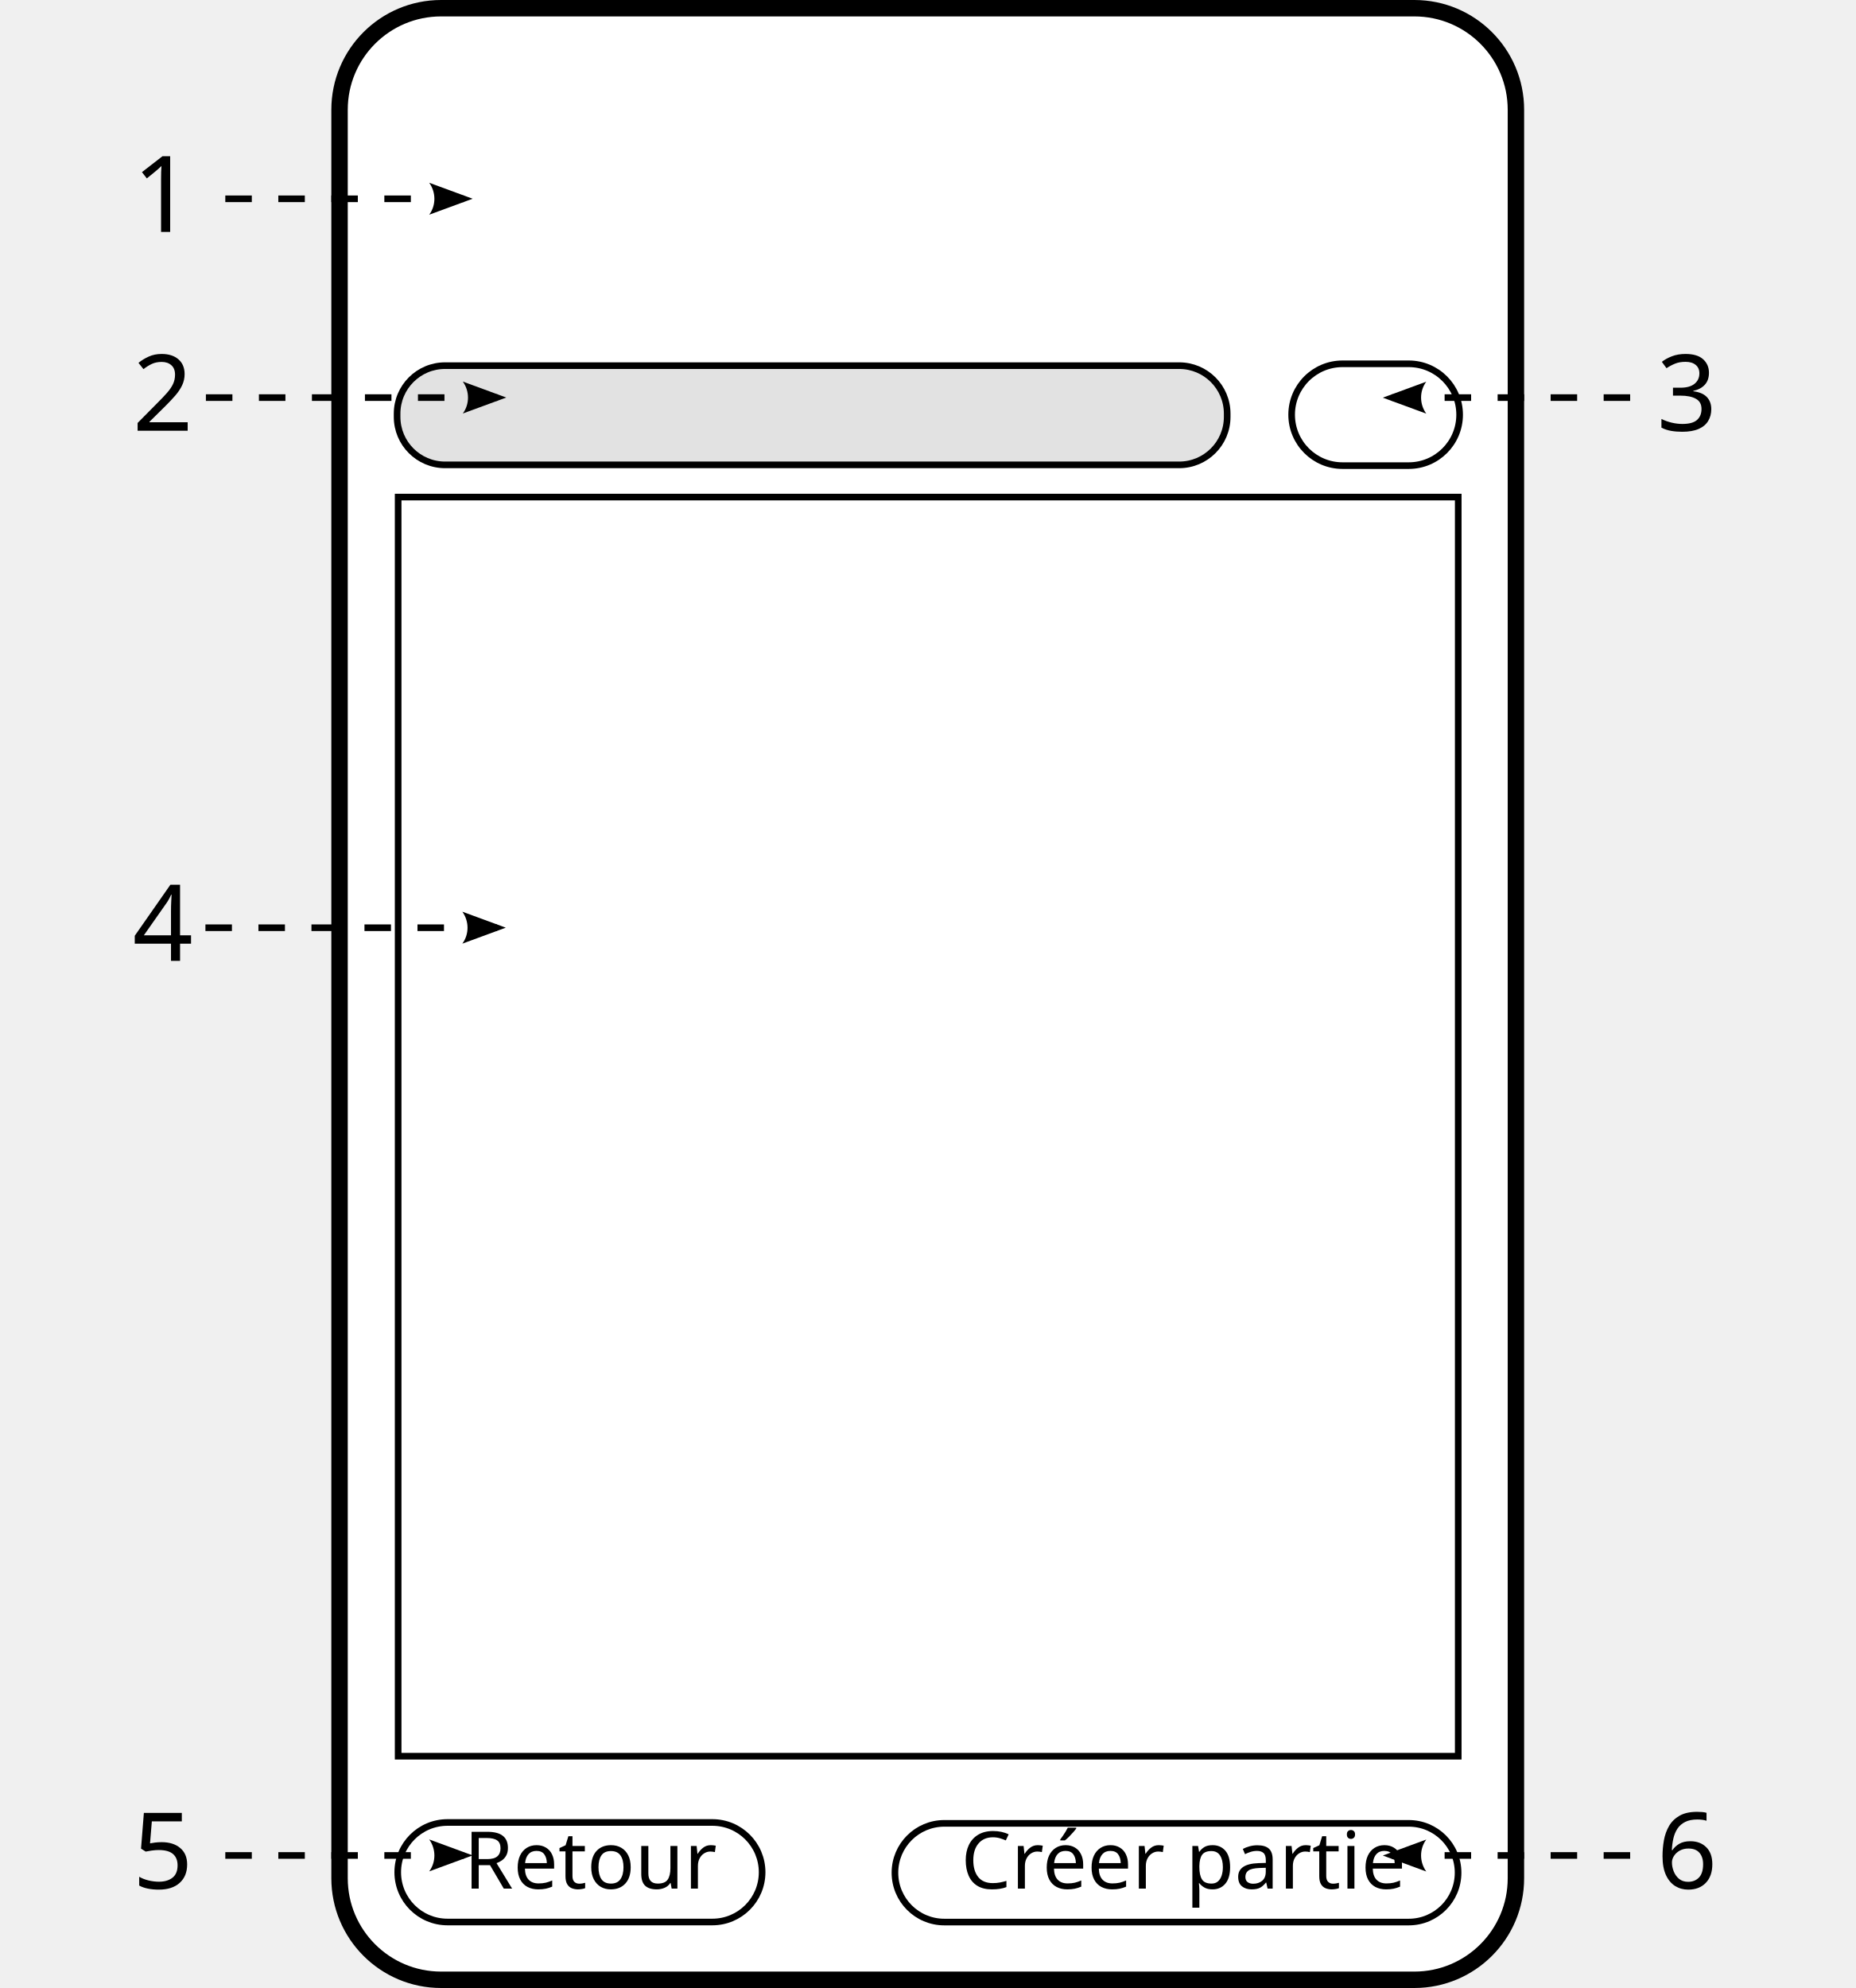
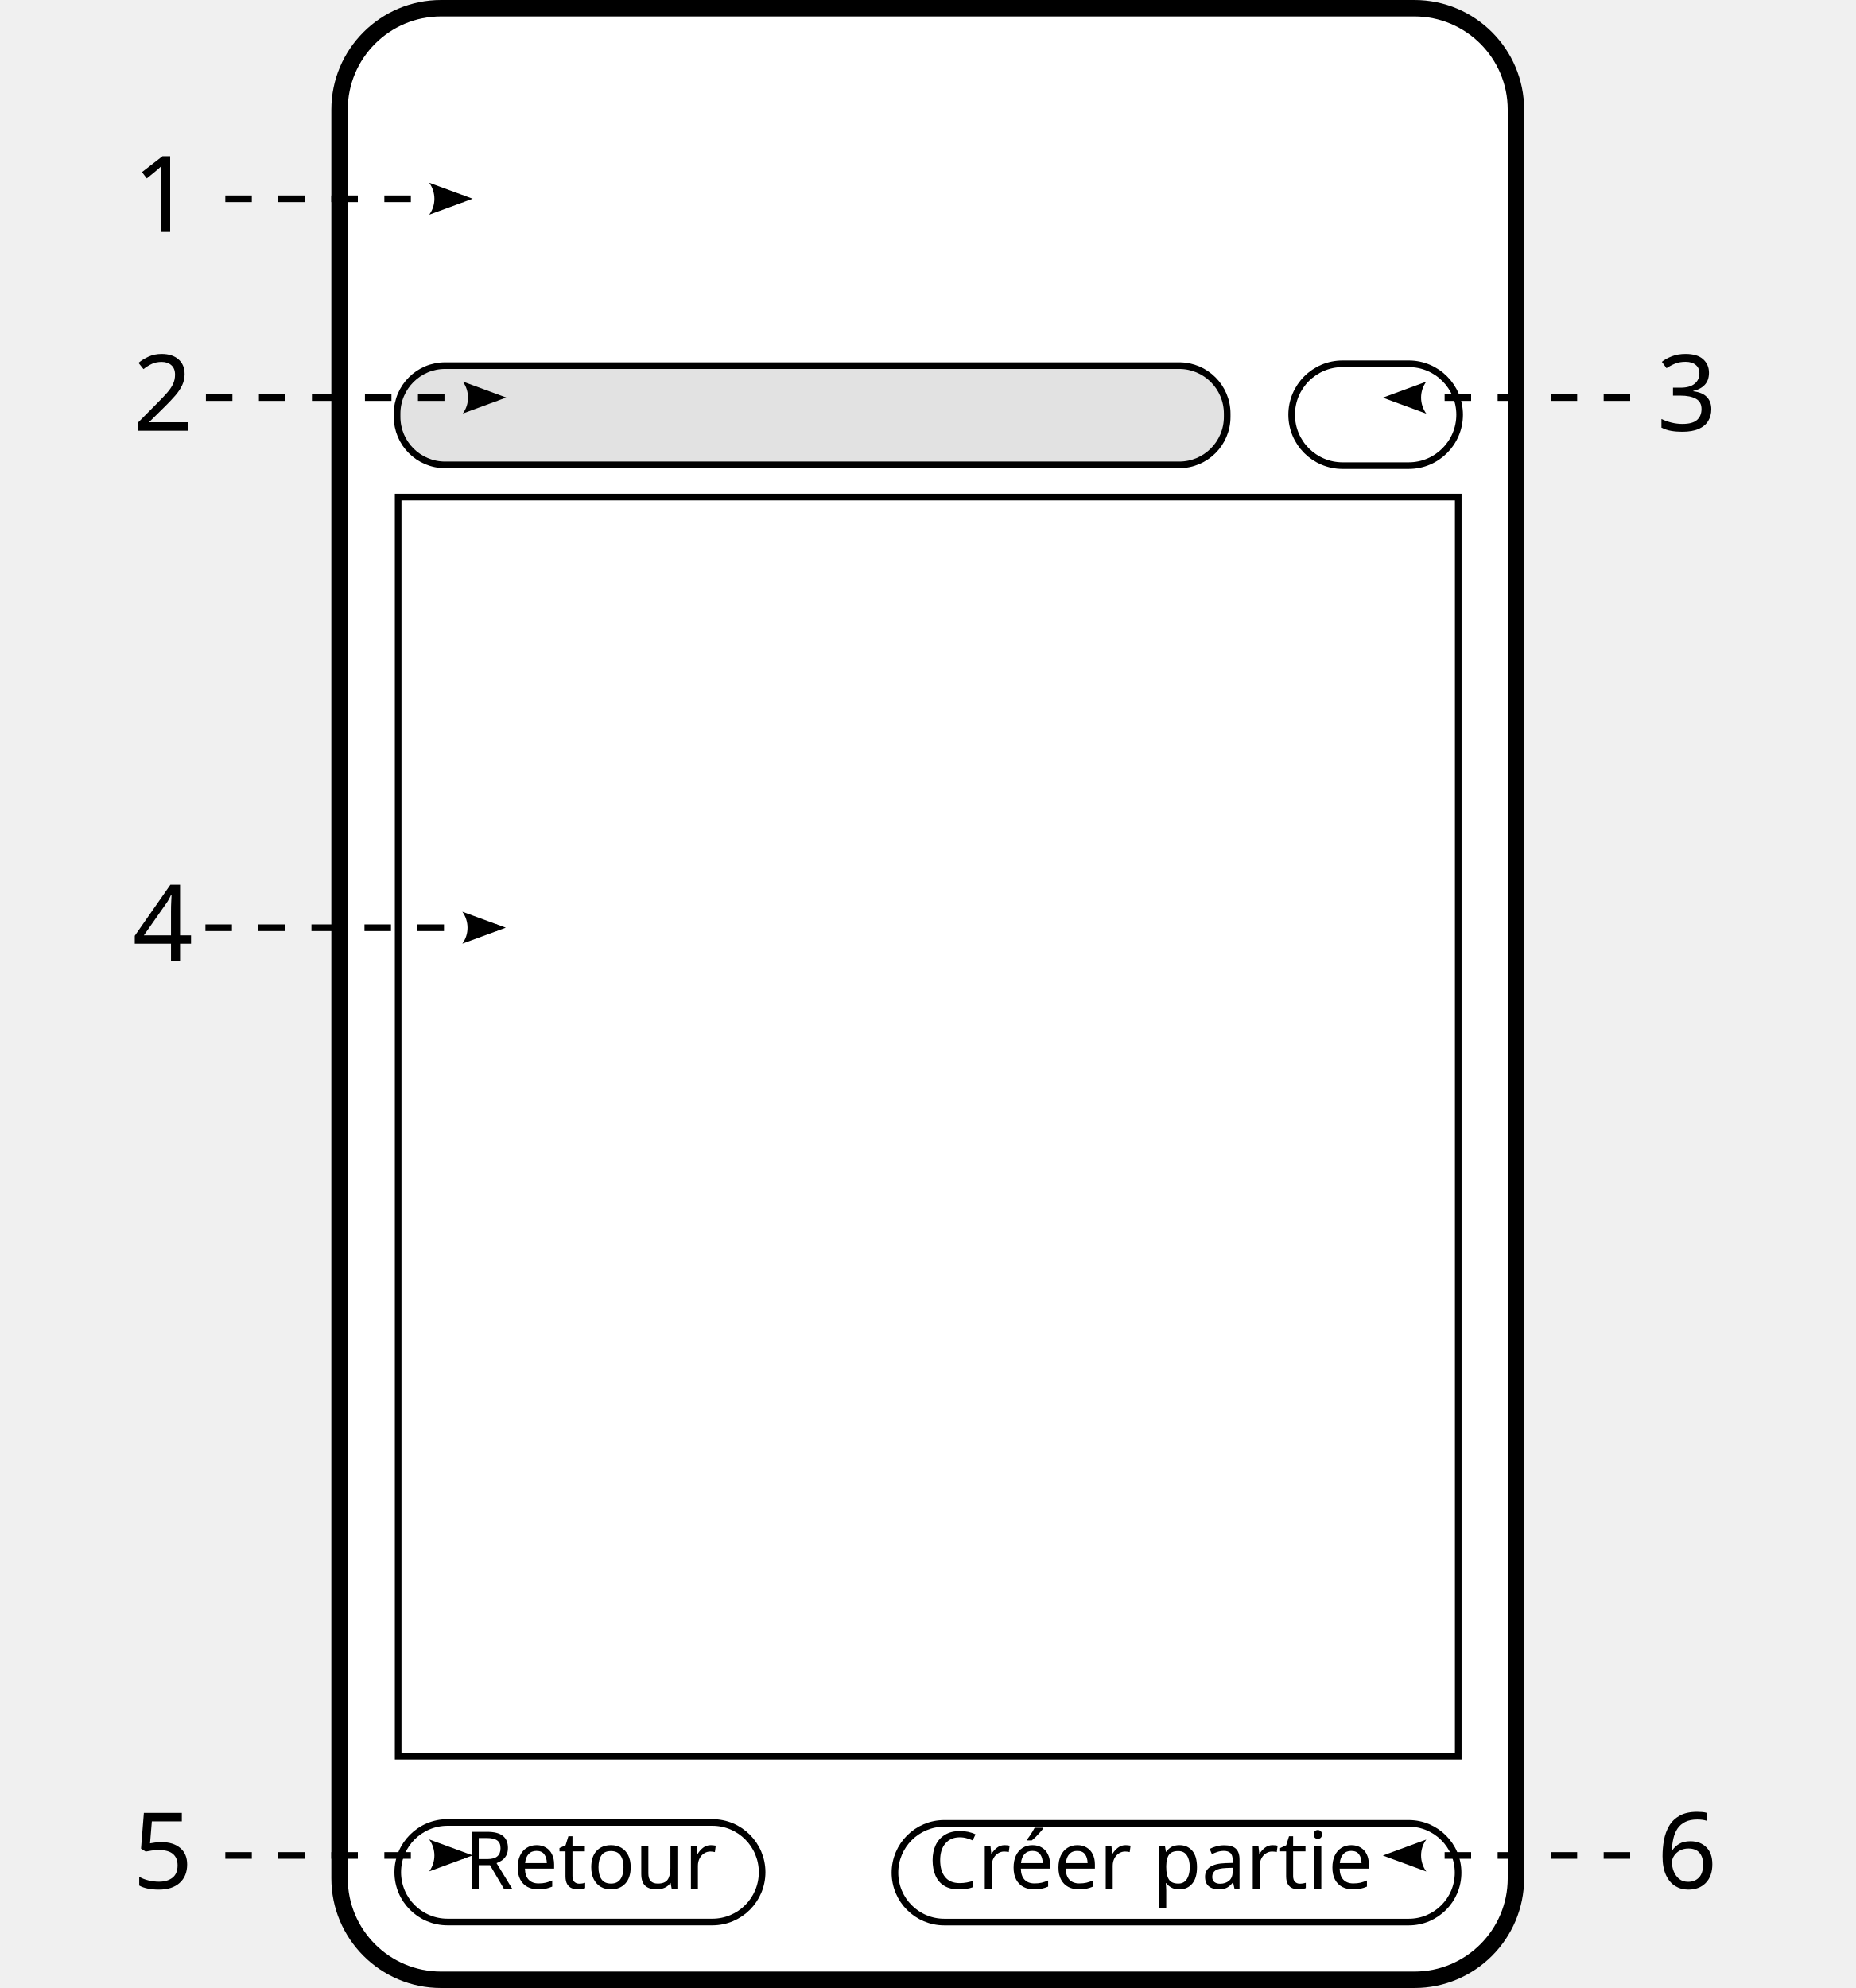
<svg xmlns="http://www.w3.org/2000/svg" version="1.0" width="560" height="600" id="svg2">
  <defs id="defs4">
    <marker refX="0" refY="0" orient="auto" id="Arrow2Mstart" style="overflow:visible">
-       <path d="M 8.719,4.034 L -2.207,0.016 L 8.719,-4.002 C 6.973,-1.63 6.983,1.616 8.719,4.034 L 8.719,4.034 L 8.719,4.034 z" transform="scale(0.6,0.6)" id="path5217" style="font-size:12px;fill-rule:evenodd;stroke-width:0.625;stroke-linejoin:round" />
+       <path d="M 8.719,4.034 -2.207,0.016 8.719,-4.002 c -1.745,2.372 -1.735,5.617 -6e-7,8.035 l 0,0 0,0 z" transform="scale(0.6,0.6)" id="path5217" style="font-size:12px;fill-rule:evenodd;stroke-width:0.625;stroke-linejoin:round" />
    </marker>
  </defs>
  <g transform="translate(0,147.9998)" id="layer1">
-     <rect width="355.044" height="595.044" ry="30.646" x="102.478" y="-145.522" id="rect2385" style="fill:#ffffff;fill-opacity:1;fill-rule:evenodd;stroke:#000000;stroke-width:4.956;stroke-linecap:butt;stroke-linejoin:miter;stroke-miterlimit:4;stroke-dasharray:none;stroke-opacity:1" />
+     <rect width="355.044" height="595.044" ry="30.646" x="102.478" y="-145.522" id="rect2385" style="fill:#ffffff;fill-opacity:1;fill-rule:evenodd;stroke:#000000;stroke-width:4.956;stroke-linecap:butt;stroke-linejoin:miter;stroke-miterlimit:4;stroke-opacity:1;stroke-dasharray:none" />
    <text x="557.143" y="296.632" id="text8275" xml:space="preserve" style="font-size:32px;font-style:normal;font-variant:normal;font-weight:normal;font-stretch:normal;line-height:125%;letter-spacing:0px;word-spacing:0px;fill:#000000;fill-opacity:1;stroke:none;font-family:Utopia;-inkscape-font-specification:Utopia">
      <tspan x="557.143" y="296.632" id="tspan8277" />
    </text>
-     <rect width="169.963" height="29.789" ry="14.895" x="270.102" y="402.309" id="rect3166" style="fill:#ffffff;fill-opacity:1;fill-rule:evenodd;stroke:#000000;stroke-width:2;stroke-linecap:butt;stroke-linejoin:miter;stroke-miterlimit:4;stroke-dasharray:none;stroke-opacity:1" />
-     <text x="290" y="422" id="text3160" xml:space="preserve" style="font-size:28.061px;font-style:normal;font-variant:normal;font-weight:normal;font-stretch:normal;fill:#000000;fill-opacity:1;stroke:none;font-family:Utopia;-inkscape-font-specification:Utopia">
-       <tspan x="290" y="422" id="tspan3162" style="font-size:24px">Créer partie</tspan>
+     <rect width="169.963" height="29.789" ry="14.895" x="270.102" y="402.309" id="rect3166" style="fill:#ffffff;fill-opacity:1;fill-rule:evenodd;stroke:#000000;stroke-width:2;stroke-linecap:butt;stroke-linejoin:miter;stroke-miterlimit:4;stroke-opacity:1;stroke-dasharray:none" />
+     <text x="280" y="422" id="text3160" xml:space="preserve" style="font-size:28.061px;font-style:normal;font-variant:normal;font-weight:normal;font-stretch:normal;fill:#000000;fill-opacity:1;stroke:none;font-family:Utopia;-inkscape-font-specification:Utopia">
+       <tspan x="280" y="422" id="tspan3162" style="font-size:24px">Créer partie</tspan>
    </text>
-     <rect width="319.945" height="380.019" ry="0" x="120.165" y="2.024" id="rect3164" style="fill:#ffffff;fill-opacity:1;fill-rule:evenodd;stroke:#000000;stroke-width:2;stroke-linecap:butt;stroke-linejoin:miter;stroke-miterlimit:4;stroke-dasharray:none;stroke-opacity:1" />
-     <rect width="250.529" height="29.947" ry="14.485" x="119.848" y="-37.644" id="rect3168" style="fill:#000000;fill-opacity:0.116;fill-rule:evenodd;stroke:#000000;stroke-width:2;stroke-linecap:butt;stroke-linejoin:miter;stroke-miterlimit:4;stroke-dasharray:none;stroke-opacity:1" />
-     <rect width="109.975" height="30.041" ry="15.02" x="120.041" y="402.042" id="rect3170" style="fill:#ffffff;fill-opacity:1;fill-rule:evenodd;stroke:#000000;stroke-width:2;stroke-linecap:butt;stroke-linejoin:miter;stroke-miterlimit:4;stroke-dasharray:none;stroke-opacity:1" />
+     <rect width="319.945" height="380.019" ry="0" x="120.165" y="2.024" id="rect3164" style="fill:#ffffff;fill-opacity:1;fill-rule:evenodd;stroke:#000000;stroke-width:2;stroke-linecap:butt;stroke-linejoin:miter;stroke-miterlimit:4;stroke-opacity:1;stroke-dasharray:none" />
+     <rect width="250.529" height="29.947" ry="14.485" x="119.848" y="-37.644" id="rect3168" style="fill:#000000;fill-opacity:0.116;fill-rule:evenodd;stroke:#000000;stroke-width:2;stroke-linecap:butt;stroke-linejoin:miter;stroke-miterlimit:4;stroke-opacity:1;stroke-dasharray:none" />
+     <rect width="109.975" height="30.041" ry="15.02" x="120.041" y="402.042" id="rect3170" style="fill:#ffffff;fill-opacity:1;fill-rule:evenodd;stroke:#000000;stroke-width:2;stroke-linecap:butt;stroke-linejoin:miter;stroke-miterlimit:4;stroke-opacity:1;stroke-dasharray:none" />
    <text x="140" y="422" id="text3172" xml:space="preserve" style="font-size:24px;font-style:normal;font-variant:normal;font-weight:normal;font-stretch:normal;fill:#000000;fill-opacity:1;stroke:none;font-family:Utopia;-inkscape-font-specification:Utopia">
      <tspan x="140" y="422" id="tspan3174">Retour</tspan>
    </text>
-     <rect style="fill:#ffffff;fill-opacity:1;fill-rule:evenodd;stroke:#000000;stroke-width:2;stroke-linecap:butt;stroke-linejoin:miter;stroke-miterlimit:4;stroke-dasharray:none;stroke-opacity:1" id="rect3186" y="-38.201" x="389.831" ry="15.366" height="30.732" width="50.701" />
-     <path style="fill:none;fill-rule:evenodd;stroke:#000000;stroke-width:2;stroke-linecap:butt;stroke-linejoin:miter;marker-start:url(#Arrow2Mstart);stroke-miterlimit:4;stroke-dasharray:8, 8;stroke-dashoffset:0;stroke-opacity:1" d="M 140,-88 L 60,-88" id="path3188" />
-     <path style="fill:none;fill-rule:evenodd;stroke:#000000;stroke-width:2;stroke-linecap:butt;stroke-linejoin:miter;stroke-opacity:1;stroke-miterlimit:4;stroke-dasharray:8, 8;stroke-dashoffset:0;marker-start:url(#Arrow2Mstart)" d="M 150.143,-28 L 60.143,-28" id="path3190" />
-     <path style="fill:none;fill-rule:evenodd;stroke:#000000;stroke-width:2;stroke-linecap:butt;stroke-linejoin:miter;stroke-opacity:1;stroke-miterlimit:4;stroke-dasharray:8, 8;stroke-dashoffset:0;marker-start:url(#Arrow2Mstart)" d="M 420,120 L 500,120" id="path3192" transform="translate(0,-147.9998)" />
-     <path style="fill:none;fill-rule:evenodd;stroke:#000000;stroke-width:2;stroke-linecap:butt;stroke-linejoin:miter;stroke-opacity:1;stroke-miterlimit:4;stroke-dasharray:8, 8;stroke-dashoffset:0;marker-start:url(#Arrow2Mstart)" d="M 150,280 L 60,280" id="path3194" transform="translate(0,-147.9998)" />
-     <path style="fill:none;fill-rule:evenodd;stroke:#000000;stroke-width:2;stroke-linecap:butt;stroke-linejoin:miter;stroke-opacity:1;stroke-miterlimit:4;stroke-dasharray:8, 8;stroke-dashoffset:0;marker-start:url(#Arrow2Mstart)" d="M 420,560 L 500,560" id="path3196" transform="translate(0,-147.9998)" />
-     <path style="fill:none;fill-rule:evenodd;stroke:#000000;stroke-width:2;stroke-linecap:butt;stroke-linejoin:miter;stroke-opacity:1;stroke-miterlimit:4;stroke-dasharray:8, 8;stroke-dashoffset:0;marker-start:url(#Arrow2Mstart)" d="M 140,560 L 60,560" id="path3198" transform="translate(0,-147.9998)" />
-     <text xml:space="preserve" style="font-size:32px;font-style:normal;font-variant:normal;font-weight:normal;font-stretch:normal;fill:#000000;fill-opacity:1;stroke:none;stroke-width:1px;stroke-linecap:butt;stroke-linejoin:miter;stroke-opacity:1;font-family:Utopia;-inkscape-font-specification:Utopia" x="40" y="-78" id="text6290">
-       <tspan id="tspan6292" x="40" y="-78">1</tspan>
+     <rect width="50.701" height="30.732" ry="15.366" x="389.831" y="-38.201" id="rect3186" style="fill:#ffffff;fill-opacity:1;fill-rule:evenodd;stroke:#000000;stroke-width:2;stroke-linecap:butt;stroke-linejoin:miter;stroke-miterlimit:4;stroke-opacity:1;stroke-dasharray:none" />
+     <path d="m 140,-88 -80,0" id="path3188" style="fill:none;stroke:#000000;stroke-width:2;stroke-linecap:butt;stroke-linejoin:miter;stroke-miterlimit:4;stroke-opacity:1;stroke-dasharray:8, 8;stroke-dashoffset:0;marker-start:url(#Arrow2Mstart)" />
+     <path d="m 150.143,-28 -90,0" id="path3190" style="fill:none;stroke:#000000;stroke-width:2;stroke-linecap:butt;stroke-linejoin:miter;stroke-miterlimit:4;stroke-opacity:1;stroke-dasharray:8, 8;stroke-dashoffset:0;marker-start:url(#Arrow2Mstart)" />
+     <path d="m 420,120 80,0" transform="translate(0,-147.9998)" id="path3192" style="fill:none;stroke:#000000;stroke-width:2;stroke-linecap:butt;stroke-linejoin:miter;stroke-miterlimit:4;stroke-opacity:1;stroke-dasharray:8, 8;stroke-dashoffset:0;marker-start:url(#Arrow2Mstart)" />
+     <path d="m 150,280 -90,0" transform="translate(0,-147.9998)" id="path3194" style="fill:none;stroke:#000000;stroke-width:2;stroke-linecap:butt;stroke-linejoin:miter;stroke-miterlimit:4;stroke-opacity:1;stroke-dasharray:8, 8;stroke-dashoffset:0;marker-start:url(#Arrow2Mstart)" />
+     <path d="m 420,560 80,0" transform="translate(0,-147.9998)" id="path3196" style="fill:none;stroke:#000000;stroke-width:2;stroke-linecap:butt;stroke-linejoin:miter;stroke-miterlimit:4;stroke-opacity:1;stroke-dasharray:8, 8;stroke-dashoffset:0;marker-start:url(#Arrow2Mstart)" />
+     <path d="m 140,560 -80,0" transform="translate(0,-147.9998)" id="path3198" style="fill:none;stroke:#000000;stroke-width:2;stroke-linecap:butt;stroke-linejoin:miter;stroke-miterlimit:4;stroke-opacity:1;stroke-dasharray:8, 8;stroke-dashoffset:0;marker-start:url(#Arrow2Mstart)" />
+     <text x="40" y="-78" id="text6290" xml:space="preserve" style="font-size:32px;font-style:normal;font-variant:normal;font-weight:normal;font-stretch:normal;fill:#000000;fill-opacity:1;stroke:none;font-family:Utopia;-inkscape-font-specification:Utopia">
+       <tspan x="40" y="-78" id="tspan6292">1</tspan>
    </text>
-     <text xml:space="preserve" style="font-size:32px;font-style:normal;font-variant:normal;font-weight:normal;font-stretch:normal;fill:#000000;fill-opacity:1;stroke:none;stroke-width:1px;stroke-linecap:butt;stroke-linejoin:miter;stroke-opacity:1;font-family:Utopia;-inkscape-font-specification:Utopia" x="40" y="-18" id="text6294">
-       <tspan id="tspan6296" x="40" y="-18">2</tspan>
+     <text x="40" y="-18" id="text6294" xml:space="preserve" style="font-size:32px;font-style:normal;font-variant:normal;font-weight:normal;font-stretch:normal;fill:#000000;fill-opacity:1;stroke:none;font-family:Utopia;-inkscape-font-specification:Utopia">
+       <tspan x="40" y="-18" id="tspan6296">2</tspan>
    </text>
-     <text xml:space="preserve" style="font-size:32px;font-style:normal;font-variant:normal;font-weight:normal;font-stretch:normal;fill:#000000;fill-opacity:1;stroke:none;stroke-width:1px;stroke-linecap:butt;stroke-linejoin:miter;stroke-opacity:1;font-family:Utopia;-inkscape-font-specification:Utopia" x="500" y="-18" id="text6298">
-       <tspan id="tspan6300" x="500" y="-18">3</tspan>
+     <text x="500" y="-18" id="text6298" xml:space="preserve" style="font-size:32px;font-style:normal;font-variant:normal;font-weight:normal;font-stretch:normal;fill:#000000;fill-opacity:1;stroke:none;font-family:Utopia;-inkscape-font-specification:Utopia">
+       <tspan x="500" y="-18" id="tspan6300">3</tspan>
    </text>
-     <text xml:space="preserve" style="font-size:32px;font-style:normal;font-variant:normal;font-weight:normal;font-stretch:normal;fill:#000000;fill-opacity:1;stroke:none;stroke-width:1px;stroke-linecap:butt;stroke-linejoin:miter;stroke-opacity:1;font-family:Utopia;-inkscape-font-specification:Utopia" x="40" y="142" id="text6302">
-       <tspan id="tspan6304" x="40" y="142">4</tspan>
+     <text x="40" y="142" id="text6302" xml:space="preserve" style="font-size:32px;font-style:normal;font-variant:normal;font-weight:normal;font-stretch:normal;fill:#000000;fill-opacity:1;stroke:none;font-family:Utopia;-inkscape-font-specification:Utopia">
+       <tspan x="40" y="142" id="tspan6304">4</tspan>
    </text>
-     <text xml:space="preserve" style="font-size:32px;font-style:normal;font-variant:normal;font-weight:normal;font-stretch:normal;fill:#000000;fill-opacity:1;stroke:none;stroke-width:1px;stroke-linecap:butt;stroke-linejoin:miter;stroke-opacity:1;font-family:Utopia;-inkscape-font-specification:Utopia" x="40" y="422" id="text6306">
-       <tspan id="tspan6308" x="40" y="422">5</tspan>
+     <text x="40" y="422" id="text6306" xml:space="preserve" style="font-size:32px;font-style:normal;font-variant:normal;font-weight:normal;font-stretch:normal;fill:#000000;fill-opacity:1;stroke:none;font-family:Utopia;-inkscape-font-specification:Utopia">
+       <tspan x="40" y="422" id="tspan6308">5</tspan>
    </text>
-     <text xml:space="preserve" style="font-size:32px;font-style:normal;font-variant:normal;font-weight:normal;font-stretch:normal;fill:#000000;fill-opacity:1;stroke:none;stroke-width:1px;stroke-linecap:butt;stroke-linejoin:miter;stroke-opacity:1;font-family:Utopia;-inkscape-font-specification:Utopia" x="500" y="422" id="text6310">
-       <tspan id="tspan6312" x="500" y="422">6</tspan>
+     <text x="500" y="422" id="text6310" xml:space="preserve" style="font-size:32px;font-style:normal;font-variant:normal;font-weight:normal;font-stretch:normal;fill:#000000;fill-opacity:1;stroke:none;font-family:Utopia;-inkscape-font-specification:Utopia">
+       <tspan x="500" y="422" id="tspan6312">6</tspan>
    </text>
  </g>
</svg>
